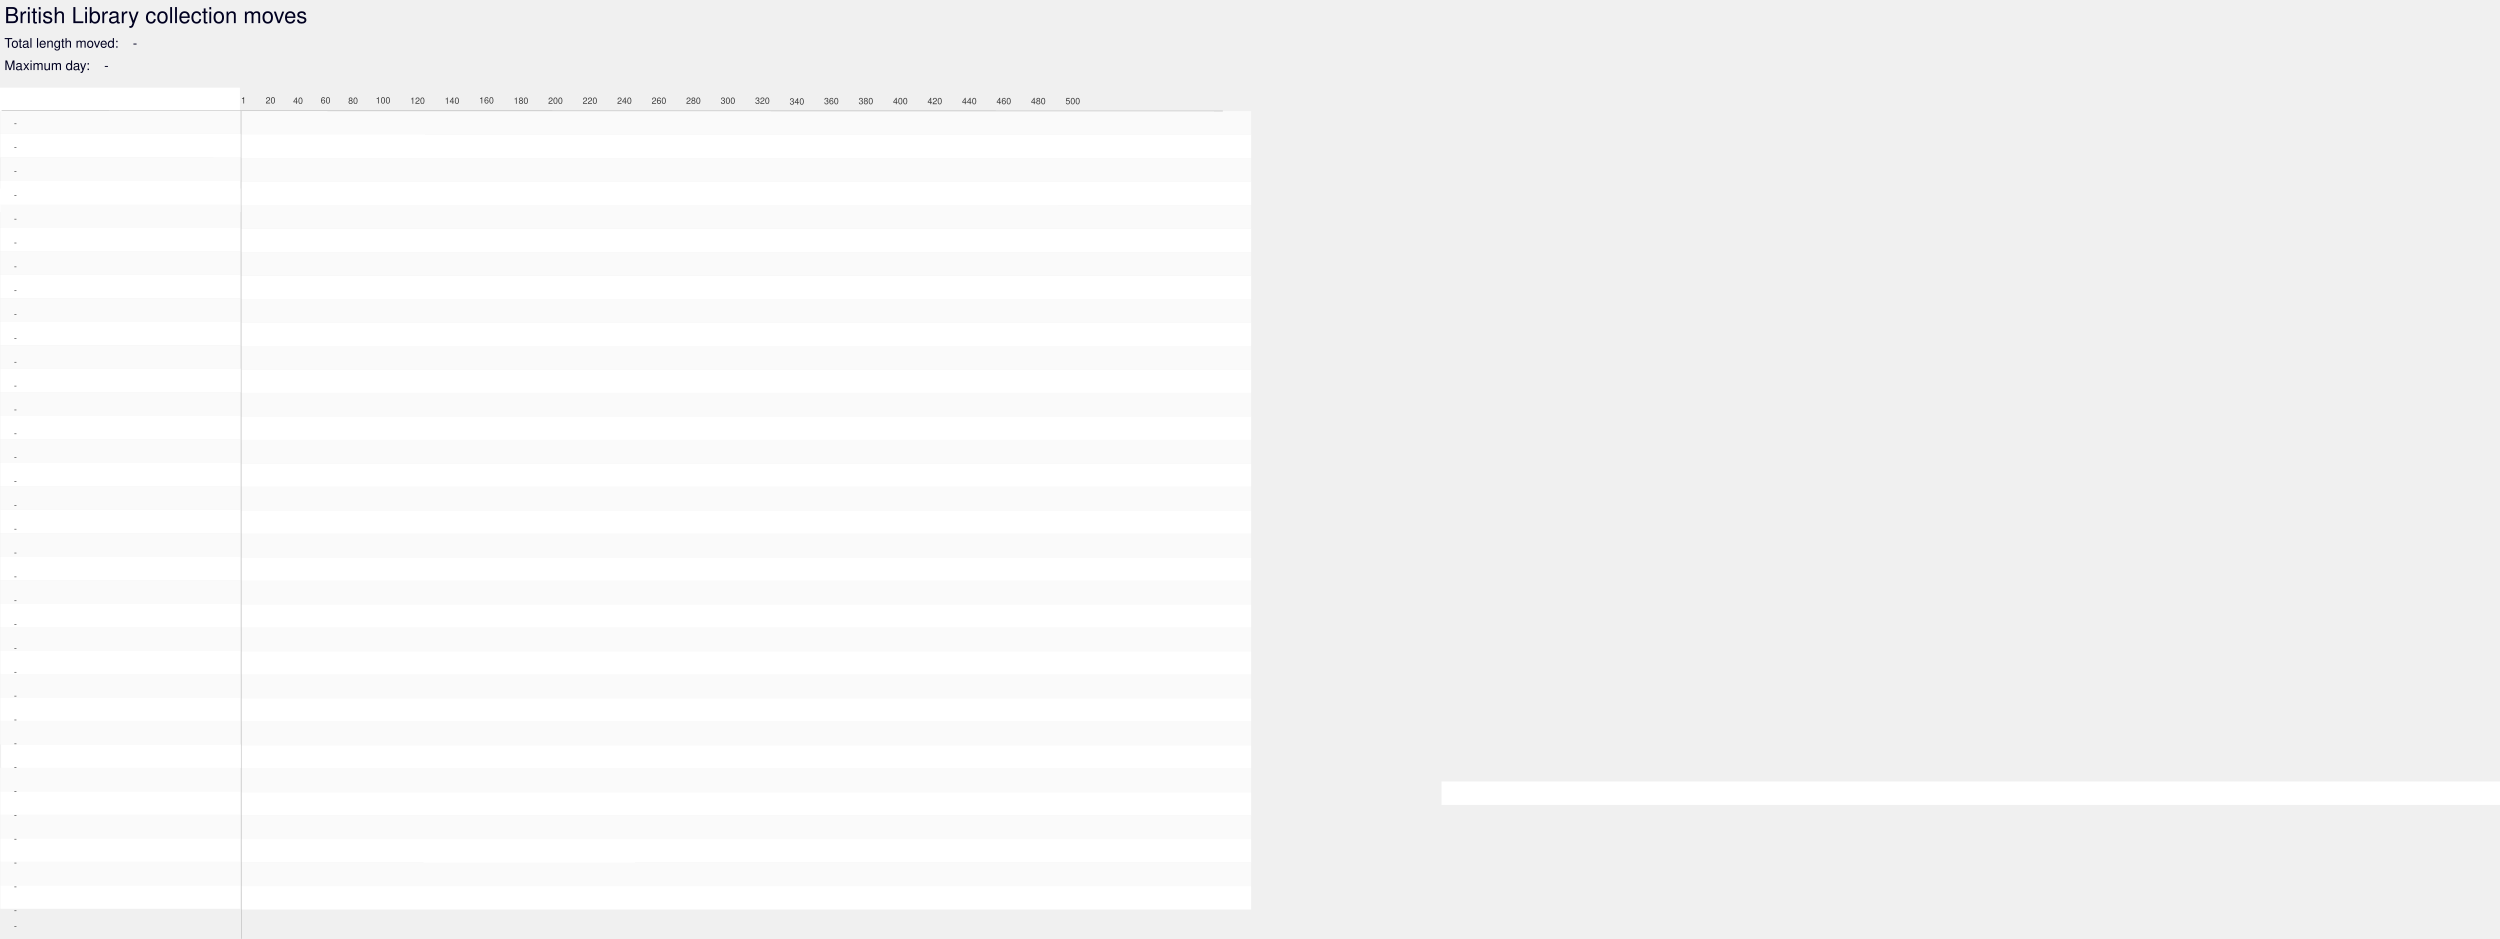
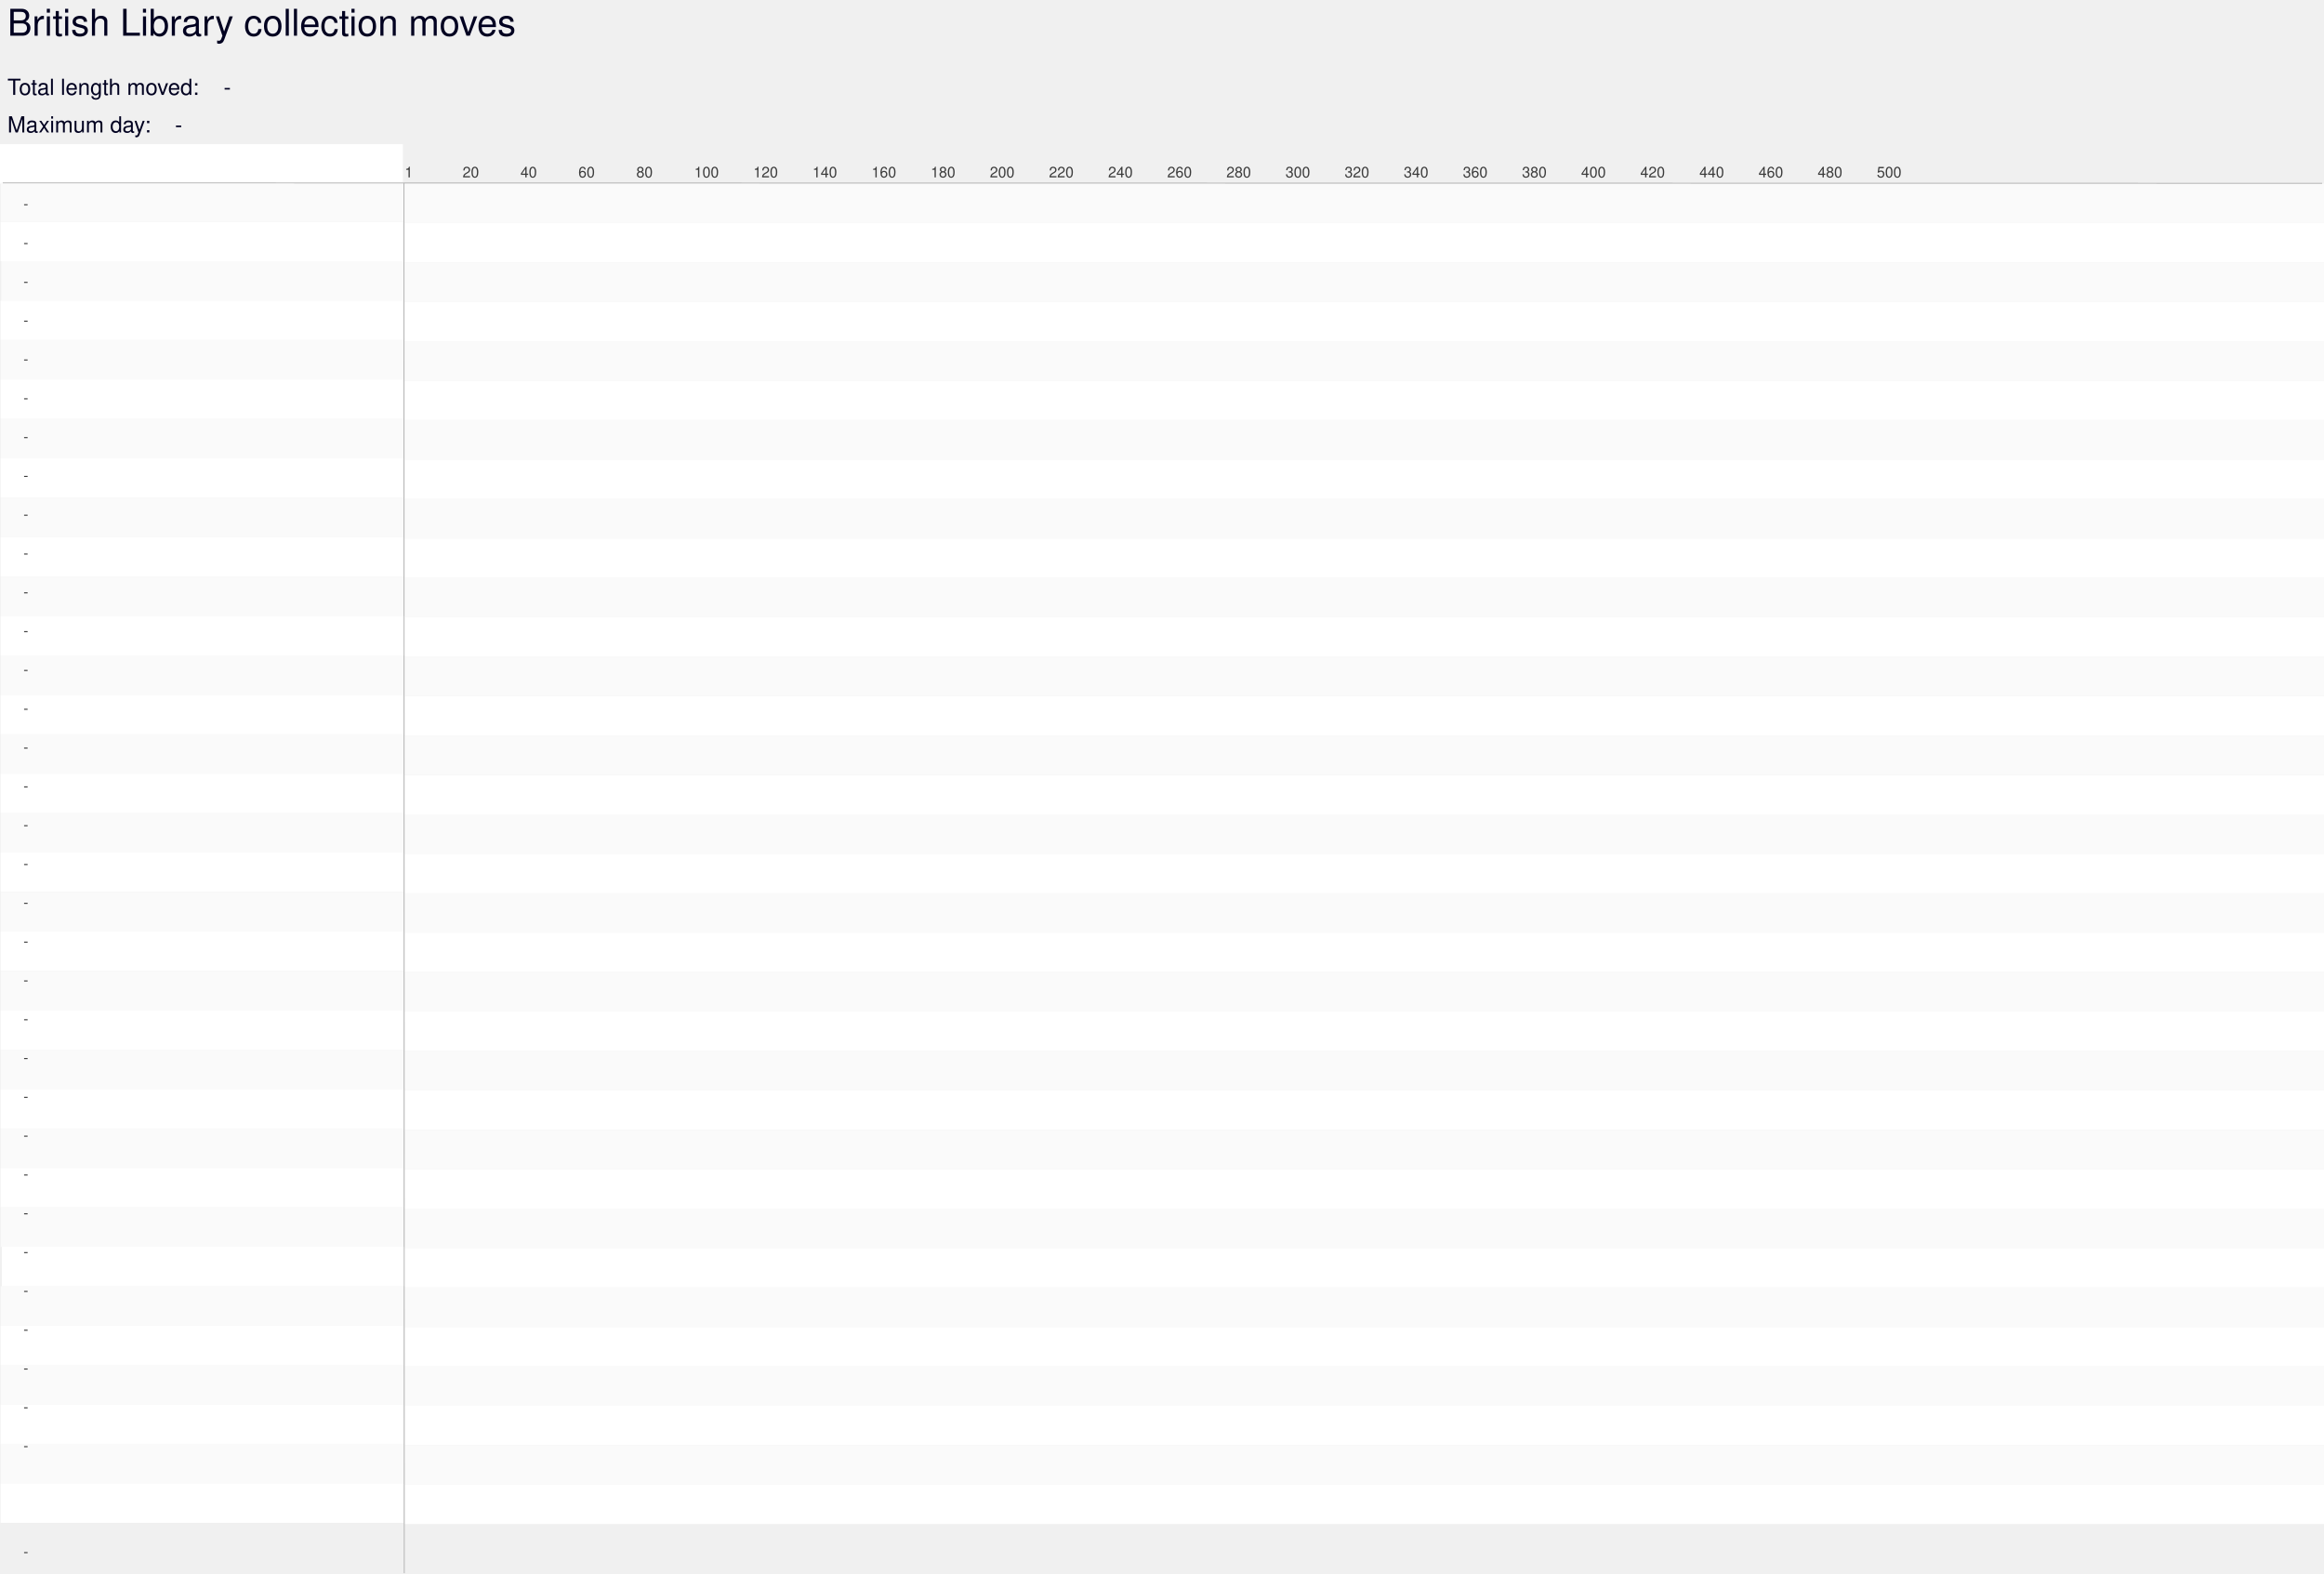
- <svg xmlns="http://www.w3.org/2000/svg" width="6814px" height="2559px" viewBox="0 0 6814 2559" version="1.1">
+ <svg xmlns="http://www.w3.org/2000/svg" width="3773px" height="2554px" viewBox="0 0 3773 2554" version="1.1">
  <g id="Page-1" stroke="none" stroke-width="1" fill="none" fill-rule="evenodd">
-     <g id="drawSVG" transform="translate(0, 5)">
-       <polygon id="Rectangle-Copy-19-Copy" fill="#FFFFFF" fill-rule="nonzero" points="0 509 2885 509 2885 573 0 573 0 545.313" />
-       <rect id="Rectangle-Copy-22" fill="#FFFFFF" fill-rule="nonzero" x="3929" y="2125" width="2885" height="64" />
-       <rect id="Rectangle-Copy-24" fill="#FFFFFF" fill-rule="nonzero" x="1154.5" y="2291" width="576" height="64" />
-       <polygon id="Rectangle-Copy-Copy" fill="#FFFFFF" fill-rule="nonzero" points="582 360 1158 360 1158 424 582 424 582 396.313" />
-       <polygon id="Rectangle-Copy-Copy-2" fill="#FFFFFF" fill-rule="nonzero" points="657 362 3410 362 3410 426 657 426 657 398.313" />
-       <rect id="Rectangle-Copy-2" fill="#FAFAFA" fill-rule="nonzero" x="657" y="298" width="2753" height="64" />
-       <polygon id="Rectangle-Copy-Copy-3" fill="#FFFFFF" fill-rule="nonzero" points="657 490 3410 490 3410 554 657 554 657 526.313" />
-       <rect id="Rectangle-Copy-3" fill="#FAFAFA" fill-rule="nonzero" x="657" y="426" width="2753" height="64" />
-       <polygon id="Rectangle-Copy-Copy-4" fill="#FFFFFF" fill-rule="nonzero" points="657 618 3410 618 3410 682 657 682 657 654.313" />
-       <rect id="Rectangle-Copy-4" fill="#FAFAFA" fill-rule="nonzero" x="657" y="554" width="2753" height="64" />
-       <polygon id="Rectangle-Copy-Copy-5" fill="#FFFFFF" fill-rule="nonzero" points="657 746 3410 746 3410 810 657 810 657 782.313" />
-       <rect id="Rectangle-Copy-5" fill="#FAFAFA" fill-rule="nonzero" x="657" y="682" width="2753" height="64" />
-       <polygon id="Rectangle-Copy-Copy-6" fill="#FFFFFF" fill-rule="nonzero" points="657 874 3410 874 3410 938 657 938 657 910.313" />
-       <rect id="Rectangle-Copy-6" fill="#FAFAFA" fill-rule="nonzero" x="657" y="810" width="2753" height="64" />
-       <polygon id="Rectangle-Copy-Copy-7" fill="#FFFFFF" fill-rule="nonzero" points="657 1002 3410 1002 3410 1066 657 1066 657 1038.313" />
-       <rect id="Rectangle-Copy-7" fill="#FAFAFA" fill-rule="nonzero" x="657" y="938" width="2753" height="64" />
-       <polygon id="Rectangle-Copy-Copy-8" fill="#FFFFFF" fill-rule="nonzero" points="657 1130 3410 1130 3410 1194 657 1194 657 1166.313" />
-       <rect id="Rectangle-Copy-8" fill="#FAFAFA" fill-rule="nonzero" x="657" y="1066" width="2753" height="64" />
-       <polygon id="Rectangle-Copy-Copy-9" fill="#FFFFFF" fill-rule="nonzero" points="657 1258 3410 1258 3410 1322 657 1322 657 1294.313" />
-       <rect id="Rectangle-Copy-9" fill="#FAFAFA" fill-rule="nonzero" x="657" y="1194" width="2753" height="64" />
-       <polygon id="Rectangle-Copy-Copy-10" fill="#FFFFFF" fill-rule="nonzero" points="657 1386 3410 1386 3410 1450 657 1450 657 1422.313" />
-       <rect id="Rectangle-Copy-10" fill="#FAFAFA" fill-rule="nonzero" x="657" y="1322" width="2753" height="64" />
-       <polygon id="Rectangle-Copy-Copy-11" fill="#FFFFFF" fill-rule="nonzero" points="657 1514 3410 1514 3410 1578 657 1578 657 1550.313" />
-       <rect id="Rectangle-Copy-11" fill="#FAFAFA" fill-rule="nonzero" x="657" y="1450" width="2753" height="64" />
-       <polygon id="Rectangle-Copy-Copy-12" fill="#FFFFFF" fill-rule="nonzero" points="657 1642 3410 1642 3410 1706 657 1706 657 1678.313" />
-       <rect id="Rectangle-Copy-12" fill="#FAFAFA" fill-rule="nonzero" x="657" y="1578" width="2753" height="64" />
-       <polygon id="Rectangle-Copy-Copy-13" fill="#FFFFFF" fill-rule="nonzero" points="657 1770 3410 1770 3410 1834 657 1834 657 1806.313" />
-       <rect id="Rectangle-Copy-13" fill="#FAFAFA" fill-rule="nonzero" x="657" y="1706" width="2753" height="64" />
-       <polygon id="Rectangle-Copy-Copy-14" fill="#FFFFFF" fill-rule="nonzero" points="657 1898 3410 1898 3410 1962 657 1962 657 1934.313" />
-       <rect id="Rectangle-Copy-14" fill="#FAFAFA" fill-rule="nonzero" x="657" y="1834" width="2753" height="64" />
-       <polygon id="Rectangle-Copy-Copy-15" fill="#FFFFFF" fill-rule="nonzero" points="657 2026 3410 2026 3410 2090 657 2090 657 2062.313" />
-       <rect id="Rectangle-Copy-15" fill="#FAFAFA" fill-rule="nonzero" x="657" y="1962" width="2753" height="64" />
-       <polygon id="Rectangle-Copy-Copy-16" fill="#FFFFFF" fill-rule="nonzero" points="657 2154 3410 2154 3410 2218 657 2218 657 2190.313" />
-       <rect id="Rectangle-Copy-16" fill="#FAFAFA" fill-rule="nonzero" x="657" y="2090" width="2753" height="64" />
-       <polygon id="Rectangle-Copy-Copy-17" fill="#FFFFFF" fill-rule="nonzero" points="657 2282 3410 2282 3410 2346 657 2346 657 2318.313" />
-       <rect id="Rectangle-Copy-17" fill="#FAFAFA" fill-rule="nonzero" x="657" y="2218" width="2753" height="64" />
-       <polygon id="Rectangle-Copy-Copy-18" fill="#FFFFFF" fill-rule="nonzero" points="657 2410 3410 2410 3410 2474 657 2474 657 2446.313" />
-       <rect id="Rectangle-Copy-18" fill="#FAFAFA" fill-rule="nonzero" x="657" y="2346" width="2753" height="64" />
-       <g id="timeline" transform="translate(657, 254)" fill="#3B3B3B" fill-rule="nonzero" font-family="Helvetica-Light, Helvetica" font-size="24" font-weight="300">
-         <g id="400" transform="translate(1777, 2)">
+     <g id="drawSVG">
+       <polygon id="Rectangle-Copy-Copy-2" fill="#FFFFFF" fill-rule="nonzero" points="657 362 3773 362 3773 426 657 426 657 398.313" />
+       <rect id="Rectangle-Copy-2" fill="#FAFAFA" fill-rule="nonzero" x="657" y="298" width="3116" height="64" />
+       <polygon id="Rectangle-Copy-Copy-3" fill="#FFFFFF" fill-rule="nonzero" points="657 490 3773 490 3773 554 657 554 657 526.313" />
+       <rect id="Rectangle-Copy-3" fill="#FAFAFA" fill-rule="nonzero" x="657" y="426" width="3116" height="64" />
+       <polygon id="Rectangle-Copy-Copy-4" fill="#FFFFFF" fill-rule="nonzero" points="657 618 3773 618 3773 682 657 682 657 654.313" />
+       <rect id="Rectangle-Copy-4" fill="#FAFAFA" fill-rule="nonzero" x="657" y="554" width="3116" height="64" />
+       <polygon id="Rectangle-Copy-Copy-5" fill="#FFFFFF" fill-rule="nonzero" points="657 746 3773 746 3773 810 657 810 657 782.313" />
+       <rect id="Rectangle-Copy-5" fill="#FAFAFA" fill-rule="nonzero" x="657" y="682" width="3116" height="64" />
+       <polygon id="Rectangle-Copy-Copy-6" fill="#FFFFFF" fill-rule="nonzero" points="657 874 3773 874 3773 938 657 938 657 910.313" />
+       <rect id="Rectangle-Copy-6" fill="#FAFAFA" fill-rule="nonzero" x="657" y="810" width="3116" height="64" />
+       <polygon id="Rectangle-Copy-Copy-7" fill="#FFFFFF" fill-rule="nonzero" points="657 1002 3773 1002 3773 1066 657 1066 657 1038.313" />
+       <rect id="Rectangle-Copy-7" fill="#FAFAFA" fill-rule="nonzero" x="657" y="938" width="3116" height="64" />
+       <polygon id="Rectangle-Copy-Copy-8" fill="#FFFFFF" fill-rule="nonzero" points="657 1130 3773 1130 3773 1194 657 1194 657 1166.313" />
+       <rect id="Rectangle-Copy-8" fill="#FAFAFA" fill-rule="nonzero" x="657" y="1066" width="3116" height="64" />
+       <polygon id="Rectangle-Copy-Copy-9" fill="#FFFFFF" fill-rule="nonzero" points="657 1258 3773 1258 3773 1322 657 1322 657 1294.313" />
+       <rect id="Rectangle-Copy-9" fill="#FAFAFA" fill-rule="nonzero" x="657" y="1194" width="3116" height="64" />
+       <polygon id="Rectangle-Copy-Copy-10" fill="#FFFFFF" fill-rule="nonzero" points="657 1386 3773 1386 3773 1450 657 1450 657 1422.313" />
+       <rect id="Rectangle-Copy-10" fill="#FAFAFA" fill-rule="nonzero" x="657" y="1322" width="3116" height="64" />
+       <polygon id="Rectangle-Copy-Copy-11" fill="#FFFFFF" fill-rule="nonzero" points="657 1514 3773 1514 3773 1578 657 1578 657 1550.313" />
+       <rect id="Rectangle-Copy-11" fill="#FAFAFA" fill-rule="nonzero" x="657" y="1450" width="3116" height="64" />
+       <polygon id="Rectangle-Copy-Copy-12" fill="#FFFFFF" fill-rule="nonzero" points="657 1642 3773 1642 3773 1706 657 1706 657 1678.313" />
+       <rect id="Rectangle-Copy-12" fill="#FAFAFA" fill-rule="nonzero" x="657" y="1578" width="3116" height="64" />
+       <polygon id="Rectangle-Copy-Copy-13" fill="#FFFFFF" fill-rule="nonzero" points="657 1770 3773 1770 3773 1834 657 1834 657 1806.313" />
+       <rect id="Rectangle-Copy-13" fill="#FAFAFA" fill-rule="nonzero" x="657" y="1706" width="3116" height="64" />
+       <polygon id="Rectangle-Copy-Copy-14" fill="#FFFFFF" fill-rule="nonzero" points="657 1898 3773 1898 3773 1962 657 1962 657 1934.313" />
+       <rect id="Rectangle-Copy-14" fill="#FAFAFA" fill-rule="nonzero" x="657" y="1834" width="3116" height="64" />
+       <polygon id="Rectangle-Copy-Copy-15" fill="#FFFFFF" fill-rule="nonzero" points="657 2026 3773 2026 3773 2090 657 2090 657 2062.313" />
+       <rect id="Rectangle-Copy-15" fill="#FAFAFA" fill-rule="nonzero" x="657" y="1962" width="3116" height="64" />
+       <polygon id="Rectangle-Copy-Copy-16" fill="#FFFFFF" fill-rule="nonzero" points="657 2154 3773 2154 3773 2218 657 2218 657 2190.313" />
+       <rect id="Rectangle-Copy-16" fill="#FAFAFA" fill-rule="nonzero" x="657" y="2090" width="3116" height="64" />
+       <polygon id="Rectangle-Copy-Copy-17" fill="#FFFFFF" fill-rule="nonzero" points="657 2282 3773 2282 3773 2346 657 2346 657 2318.313" />
+       <rect id="Rectangle-Copy-17" fill="#FAFAFA" fill-rule="nonzero" x="657" y="2218" width="3116" height="64" />
+       <polygon id="Rectangle-Copy-Copy-18" fill="#FFFFFF" fill-rule="nonzero" points="657 2410 3773 2410 3773 2474 657 2474 657 2446.313" />
+       <rect id="Rectangle-Copy-18" fill="#FAFAFA" fill-rule="nonzero" x="657" y="2346" width="3116" height="64" />
+       <g id="timeline" transform="translate(657, 265)" fill="#3B3B3B" fill-rule="nonzero" font-family="Helvetica-Light, Helvetica" font-size="24" font-weight="300">
+         <g id="400" transform="translate(1910, 0)">
          <text>
            <tspan x="0" y="23">400</tspan>
          </text>
        </g>
-         <g id="420" transform="translate(1871, 2)">
+         <g id="420" transform="translate(2006, 0)">
          <text>
            <tspan x="0" y="23">420</tspan>
          </text>
        </g>
-         <g id="440" transform="translate(1965, 2)">
+         <g id="440" transform="translate(2102, 0)">
          <text>
            <tspan x="0" y="23">440</tspan>
          </text>
        </g>
-         <g id="460" transform="translate(2059, 2)">
+         <g id="460" transform="translate(2198, 0)">
          <text>
            <tspan x="0" y="23">460</tspan>
          </text>
        </g>
-         <g id="480" transform="translate(2153, 2)">
+         <g id="480" transform="translate(2294, 0)">
          <text>
            <tspan x="0" y="23">480</tspan>
          </text>
        </g>
-         <g id="500" transform="translate(2247, 2)">
+         <g id="500" transform="translate(2390, 0)">
          <text>
            <tspan x="0" y="23">500</tspan>
          </text>
        </g>
-         <g id="20" transform="translate(67, 0)">
+         <g id="20" transform="translate(94, 0)">
          <text>
            <tspan x="0" y="23">20</tspan>
          </text>
        </g>
-         <g id="40" transform="translate(142, 1)">
+         <g id="40" transform="translate(188, 0)">
          <text>
            <tspan x="0" y="23">40</tspan>
          </text>
        </g>
-         <g id="60" transform="translate(217, 0)">
+         <g id="60" transform="translate(282, 0)">
          <text>
            <tspan x="0" y="23">60</tspan>
          </text>
        </g>
-         <g id="80" transform="translate(292, 1)">
+         <g id="80" transform="translate(376, 0)">
          <text>
            <tspan x="0" y="23">80</tspan>
          </text>
        </g>
-         <g id="100" transform="translate(367, 0)">
+         <g id="100" transform="translate(470, 0)">
          <text>
            <tspan x="0" y="23">100</tspan>
          </text>
        </g>
-         <g id="120" transform="translate(461, 1)">
+         <g id="120" transform="translate(566, 0)">
          <text>
            <tspan x="0" y="23">120</tspan>
          </text>
        </g>
-         <g id="140" transform="translate(555, 1)">
+         <g id="140" transform="translate(662, 0)">
          <text>
            <tspan x="0" y="23">140</tspan>
          </text>
        </g>
-         <g id="160" transform="translate(649, 0)">
+         <g id="160" transform="translate(758, 0)">
          <text>
            <tspan x="0" y="23">160</tspan>
          </text>
        </g>
-         <g id="180" transform="translate(743, 1)">
+         <g id="180" transform="translate(854, 0)">
          <text>
            <tspan x="0" y="23">180</tspan>
          </text>
        </g>
-         <g id="200" transform="translate(837, 1)">
+         <g id="200" transform="translate(950, 0)">
          <text>
            <tspan x="0" y="23">200</tspan>
          </text>
        </g>
-         <g id="220" transform="translate(931, 1)">
+         <g id="220" transform="translate(1046, 0)">
          <text>
            <tspan x="0" y="23">220</tspan>
          </text>
        </g>
-         <g id="240" transform="translate(1025, 1)">
+         <g id="240" transform="translate(1142, 0)">
          <text>
            <tspan x="0" y="23">240</tspan>
          </text>
        </g>
-         <g id="260" transform="translate(1119, 1)">
+         <g id="260" transform="translate(1238, 0)">
          <text>
            <tspan x="0" y="23">260</tspan>
          </text>
        </g>
-         <g id="280" transform="translate(1213, 1)">
+         <g id="280" transform="translate(1334, 0)">
          <text>
            <tspan x="0" y="23">280</tspan>
          </text>
        </g>
-         <g id="300" transform="translate(1307, 1)">
+         <g id="300" transform="translate(1430, 0)">
          <text>
            <tspan x="0" y="23">300</tspan>
          </text>
        </g>
-         <g id="320" transform="translate(1401, 1)">
+         <g id="320" transform="translate(1526, 0)">
          <text>
            <tspan x="0" y="23">320</tspan>
          </text>
        </g>
-         <g id="340" transform="translate(1495, 3)">
+         <g id="340" transform="translate(1622, 0)">
          <text>
            <tspan x="0" y="23">340</tspan>
          </text>
        </g>
-         <g id="360" transform="translate(1589, 2)">
+         <g id="360" transform="translate(1718, 0)">
          <text>
            <tspan x="0" y="23">360</tspan>
          </text>
        </g>
-         <g id="380" transform="translate(1683, 2)">
+         <g id="380" transform="translate(1814, 0)">
          <text>
            <tspan x="0" y="23">380</tspan>
          </text>
        </g>
        <g id="1">
          <text>
            <tspan x="0" y="23">1</tspan>
          </text>
        </g>
      </g>
      <g id="sticky-svg">
        <polygon id="Rectangle-Copy" fill="#FFFFFF" fill-rule="nonzero" points="1 360 655 360 655 424 1 424 1 396.313" />
        <polygon id="Rectangle-Copy-Copy" fill="#FFFFFF" fill-rule="nonzero" points="0 234 654 234 654 298 0 298 0 270.313" />
        <rect id="Rectangle" fill="#FAFAFA" fill-rule="nonzero" x="1" y="296" width="654" height="64" />
        <rect id="Rectangle-Copy-4" fill="#FAFAFA" fill-rule="nonzero" x="1" y="552" width="654" height="64" />
        <rect id="Rectangle-Copy-2" fill="#FAFAFA" fill-rule="nonzero" x="2" y="424" width="654" height="64" />
        <rect id="Rectangle-Copy-3" fill="#FFFFFF" fill-rule="nonzero" x="1" y="488" width="654" height="64" />
        <rect id="Rectangle-Copy-5" fill="#FFFFFF" fill-rule="nonzero" x="1" y="616" width="654" height="64" />
        <rect id="Rectangle-Copy-8" fill="#FAFAFA" fill-rule="nonzero" x="1" y="680" width="654" height="64" />
        <rect id="Rectangle-Copy-7-2" fill="#FFFFFF" fill-rule="nonzero" x="1" y="744" width="654" height="64" />
        <rect id="Rectangle-Copy-10" fill="#FAFAFA" fill-rule="nonzero" x="1" y="808" width="654" height="64" />
        <rect id="Rectangle-Copy-9" fill="#FFFFFF" fill-rule="nonzero" x="1" y="872" width="654" height="64" />
        <rect id="Rectangle-Copy-10" fill="#FAFAFA" fill-rule="nonzero" x="1" y="936" width="654" height="64" />
        <rect id="Rectangle-Copy-9" fill="#FFFFFF" fill-rule="nonzero" x="1" y="1000" width="656" height="64" />
        <rect id="Rectangle-Copy-10" fill="#FAFAFA" fill-rule="nonzero" x="1" y="1064" width="654" height="64" />
        <rect id="Rectangle-Copy-9" fill="#FFFFFF" fill-rule="nonzero" x="1" y="1128" width="654" height="64" />
        <rect id="Rectangle-Copy-10" fill="#FAFAFA" fill-rule="nonzero" x="1" y="1192" width="654" height="64" />
        <rect id="Rectangle-Copy-9" fill="#FFFFFF" fill-rule="nonzero" x="1" y="1256" width="654" height="64" />
        <rect id="Rectangle-Copy-10" fill="#FAFAFA" fill-rule="nonzero" x="1" y="1320" width="654" height="64" />
        <rect id="Rectangle-Copy-9" fill="#FFFFFF" fill-rule="nonzero" x="1" y="1384" width="654" height="64" />
        <rect id="Rectangle-Copy-10" fill="#FAFAFA" fill-rule="nonzero" x="1" y="1448" width="654" height="64" />
        <rect id="Rectangle-Copy-11" fill="#FFFFFF" fill-rule="nonzero" x="1" y="1512" width="654" height="64" />
        <rect id="Rectangle-Copy-12" fill="#FAFAFA" fill-rule="nonzero" x="1" y="1576" width="654" height="64" />
        <rect id="Rectangle-Copy-13" fill="#FFFFFF" fill-rule="nonzero" x="1" y="1640" width="654" height="64" />
        <rect id="Rectangle-Copy-14" fill="#FAFAFA" fill-rule="nonzero" x="1" y="1704" width="654" height="64" />
        <rect id="Rectangle-Copy-10" fill="#FAFAFA" fill-rule="nonzero" x="1" y="1832" width="654" height="64" />
        <rect id="Rectangle-Copy-9" fill="#FFFFFF" fill-rule="nonzero" x="1" y="1768" width="654" height="64" />
        <rect id="Rectangle-Copy-10" fill="#FAFAFA" fill-rule="nonzero" x="1" y="1960" width="654" height="64" />
        <rect id="Rectangle-Copy-9" fill="#FFFFFF" fill-rule="nonzero" x="1" y="1896" width="654" height="64" />
        <rect id="Rectangle-Copy-10" fill="#FAFAFA" fill-rule="nonzero" x="1" y="2088" width="654" height="64" />
        <rect id="Rectangle-Copy-9" fill="#FFFFFF" fill-rule="nonzero" x="3" y="2024" width="654" height="64" />
        <rect id="Rectangle-Copy-16" fill="#FAFAFA" fill-rule="nonzero" x="1" y="2216" width="654" height="64" />
        <rect id="Rectangle-Copy-18" fill="#FAFAFA" fill-rule="nonzero" x="1" y="2344" width="654" height="64" />
        <rect id="Rectangle-Copy-15" fill="#FFFFFF" fill-rule="nonzero" x="1" y="2152" width="654" height="64" />
        <rect id="Rectangle-Copy-17" fill="#FFFFFF" fill-rule="nonzero" x="1" y="2280" width="654" height="64" />
        <rect id="Rectangle-Copy-17" fill="#FFFFFF" fill-rule="nonzero" x="1" y="2408" width="654" height="64" />
-         <line x1="657" y1="298" x2="657.375" y2="2553.25" id="line_1" stroke="#979797" stroke-linecap="square" />
-         <line x1="5" y1="297" x2="3332.5" y2="297.5" id="Line" stroke="#979797" stroke-linecap="square" />
+         <line x1="656" y1="298" x2="656.375" y2="2553.25" id="line_1" stroke="#979797" stroke-linecap="square" />
+         <line x1="5" y1="297" x2="3769.5" y2="297.5" id="Line" stroke="#979797" stroke-linecap="square" />
        <text id="-" fill="#3B3B3B" fill-rule="nonzero" font-family="Helvetica-Light, Helvetica" font-size="24" font-weight="300">
          <tspan x="38" y="2527">-</tspan>
        </text>
        <text id="British-Library-collection-moves" fill="#000020" fill-rule="nonzero" font-family="Helvetica-Light, Helvetica" font-size="60" font-weight="300">
          <tspan x="12" y="58">British Library collection moves</tspan>
        </text>
        <text id="Total-length-moved:" fill="#000020" fill-rule="nonzero" font-family="Helvetica-Light, Helvetica" font-size="36" font-weight="300">
-           <tspan x="12" y="125">Total length moved:</tspan>
-         </text>
-         <text id="length_moved" fill="#000020" fill-rule="nonzero" font-family="Helvetica-Light, Helvetica" font-size="36" font-weight="300">
-           <tspan x="362" y="125">-</tspan>
-         </text>
-         <text id="maximum_day" fill="#000020" fill-rule="nonzero" font-family="Helvetica-Light, Helvetica" font-size="36" font-weight="300">
-           <tspan x="284" y="186">-</tspan>
+           <tspan x="12" y="154">Total length moved:</tspan>
        </text>
        <text id="Maximum-day:" fill="#000020" fill-rule="nonzero" font-family="Helvetica-Light, Helvetica" font-size="36" font-weight="300">
-           <tspan x="12" y="186">Maximum day:</tspan>
+           <tspan x="12" y="215">Maximum day:</tspan>
        </text>
-         <g id="variables" transform="translate(38, 316)" fill="#3B3B3B" fill-rule="nonzero" font-family="Helvetica-Light, Helvetica" font-size="24" font-weight="300">
-           <g id="move_1">
-             <text id="-">
-               <tspan x="0" y="23">-</tspan>
-             </text>
-           </g>
-           <g id="move_2" transform="translate(0, 65)">
-             <text id="-">
-               <tspan x="0" y="23">-</tspan>
-             </text>
-           </g>
-           <g id="move_3" transform="translate(0, 130)">
-             <text id="-">
-               <tspan x="0" y="23">-</tspan>
-             </text>
-           </g>
-           <g id="move_4" transform="translate(0, 195)">
-             <text id="-">
-               <tspan x="0" y="23">-</tspan>
-             </text>
-           </g>
-           <g id="move_5" transform="translate(0, 260)">
-             <text id="-">
-               <tspan x="0" y="23">-</tspan>
-             </text>
-           </g>
-           <g id="move_6" transform="translate(0, 325)">
-             <text id="-">
-               <tspan x="0" y="23">-</tspan>
-             </text>
-           </g>
-           <g id="move_7" transform="translate(0, 390)">
-             <text id="-">
-               <tspan x="0" y="23">-</tspan>
-             </text>
-           </g>
-           <g id="move_8" transform="translate(0, 455)">
-             <text id="-">
-               <tspan x="0" y="23">-</tspan>
-             </text>
-           </g>
-           <g id="move_9" transform="translate(0, 520)">
-             <text id="-">
-               <tspan x="0" y="23">-</tspan>
-             </text>
-           </g>
-           <g id="move_10" transform="translate(0, 585)">
-             <text id="-">
-               <tspan x="0" y="23">-</tspan>
-             </text>
-           </g>
-           <g id="move_11" transform="translate(0, 650)">
-             <text id="-">
-               <tspan x="0" y="23">-</tspan>
-             </text>
-           </g>
-           <g id="move_12" transform="translate(0, 715)">
-             <text id="-">
-               <tspan x="0" y="23">-</tspan>
-             </text>
-           </g>
-           <g id="move_13" transform="translate(0, 780)">
-             <text id="-">
-               <tspan x="0" y="23">-</tspan>
-             </text>
-           </g>
-           <g id="move_14" transform="translate(0, 845)">
-             <text id="-">
-               <tspan x="0" y="23">-</tspan>
-             </text>
-           </g>
-           <g id="move_15" transform="translate(0, 910)">
-             <text id="-">
-               <tspan x="0" y="23">-</tspan>
-             </text>
-           </g>
-           <g id="move_16" transform="translate(0, 975)">
-             <text id="-">
-               <tspan x="0" y="23">-</tspan>
-             </text>
-           </g>
-           <g id="move_17" transform="translate(0, 1040)">
-             <text id="-">
-               <tspan x="0" y="23">-</tspan>
-             </text>
-           </g>
-           <g id="move_18" transform="translate(0, 2145)">
-             <text id="-">
-               <tspan x="0" y="23">-</tspan>
-             </text>
-           </g>
-           <g id="move_19" transform="translate(0, 1105)">
-             <text id="-">
-               <tspan x="0" y="23">-</tspan>
-             </text>
-           </g>
-           <g id="-" transform="translate(0, 1170)">
-             <text>
-               <tspan x="0" y="23">-</tspan>
-             </text>
-           </g>
-           <g id="-" transform="translate(0, 1235)">
-             <text>
-               <tspan x="0" y="23">-</tspan>
-             </text>
-           </g>
-           <g id="-" transform="translate(0, 1300)">
-             <text>
-               <tspan x="0" y="23">-</tspan>
-             </text>
-           </g>
-           <g id="-" transform="translate(0, 1365)">
-             <text>
-               <tspan x="0" y="23">-</tspan>
-             </text>
-           </g>
-           <g id="Group" transform="translate(0, 1495)">
-             <text id="-">
-               <tspan x="0" y="23">-</tspan>
-             </text>
-           </g>
-           <g id="Group" transform="translate(0, 1430)">
-             <text id="-">
-               <tspan x="0" y="23">-</tspan>
-             </text>
-           </g>
-           <g id="Group" transform="translate(0, 1625)">
-             <text id="-">
-               <tspan x="0" y="23">-</tspan>
-             </text>
-           </g>
-           <g id="Group" transform="translate(0, 1560)">
-             <text id="-">
-               <tspan x="0" y="23">-</tspan>
-             </text>
-           </g>
-           <g id="Group" transform="translate(0, 1755)">
-             <text id="-">
-               <tspan x="0" y="23">-</tspan>
-             </text>
-           </g>
-           <g id="Group" transform="translate(0, 1690)">
-             <text id="-">
-               <tspan x="0" y="23">-</tspan>
-             </text>
-           </g>
-           <g id="Group" transform="translate(0, 1885)">
-             <text id="-">
-               <tspan x="0" y="23">-</tspan>
-             </text>
-           </g>
-           <g id="Group" transform="translate(0, 2015)">
-             <text id="-">
-               <tspan x="0" y="23">-</tspan>
-             </text>
-           </g>
-           <g id="move_30" transform="translate(0, 1820)">
-             <text id="-">
-               <tspan x="0" y="23">-</tspan>
-             </text>
-           </g>
-           <g id="move_35" transform="translate(0, 2080)">
-             <text id="-">
-               <tspan x="0" y="23">-</tspan>
-             </text>
-           </g>
-           <g id="move_32" transform="translate(0, 1950)">
-             <text id="-">
-               <tspan x="0" y="23">-</tspan>
-             </text>
-           </g>
+         <g id="variables" transform="translate(38, 119)" fill-rule="nonzero" font-family="Helvetica-Light, Helvetica" font-weight="300">
+           <g id="move_1" transform="translate(0, 197)" fill="#3B3B3B" font-size="24">
+             <text id="-">
+               <tspan x="0" y="23">-</tspan>
+             </text>
+           </g>
+           <g id="move_2" transform="translate(0, 260)" fill="#3B3B3B" font-size="24">
+             <text id="-">
+               <tspan x="0" y="23">-</tspan>
+             </text>
+           </g>
+           <g id="move_3" transform="translate(0, 323)" fill="#3B3B3B" font-size="24">
+             <text id="-">
+               <tspan x="0" y="23">-</tspan>
+             </text>
+           </g>
+           <g id="move_4" transform="translate(0, 386)" fill="#3B3B3B" font-size="24">
+             <text id="-">
+               <tspan x="0" y="23">-</tspan>
+             </text>
+           </g>
+           <g id="move_5" transform="translate(0, 449)" fill="#3B3B3B" font-size="24">
+             <text id="-">
+               <tspan x="0" y="23">-</tspan>
+             </text>
+           </g>
+           <g id="move_6" transform="translate(0, 512)" fill="#3B3B3B" font-size="24">
+             <text id="-">
+               <tspan x="0" y="23">-</tspan>
+             </text>
+           </g>
+           <g id="move_7" transform="translate(0, 575)" fill="#3B3B3B" font-size="24">
+             <text id="-">
+               <tspan x="0" y="23">-</tspan>
+             </text>
+           </g>
+           <g id="move_8" transform="translate(0, 638)" fill="#3B3B3B" font-size="24">
+             <text id="-">
+               <tspan x="0" y="23">-</tspan>
+             </text>
+           </g>
+           <g id="move_9" transform="translate(0, 701)" fill="#3B3B3B" font-size="24">
+             <text id="-">
+               <tspan x="0" y="23">-</tspan>
+             </text>
+           </g>
+           <g id="move_10" transform="translate(0, 764)" fill="#3B3B3B" font-size="24">
+             <text id="-">
+               <tspan x="0" y="23">-</tspan>
+             </text>
+           </g>
+           <g id="move_11" transform="translate(0, 827)" fill="#3B3B3B" font-size="24">
+             <text id="-">
+               <tspan x="0" y="23">-</tspan>
+             </text>
+           </g>
+           <g id="move_12" transform="translate(0, 890)" fill="#3B3B3B" font-size="24">
+             <text id="-">
+               <tspan x="0" y="23">-</tspan>
+             </text>
+           </g>
+           <g id="move_13" transform="translate(0, 953)" fill="#3B3B3B" font-size="24">
+             <text id="-">
+               <tspan x="0" y="23">-</tspan>
+             </text>
+           </g>
+           <g id="move_14" transform="translate(0, 1016)" fill="#3B3B3B" font-size="24">
+             <text id="-">
+               <tspan x="0" y="23">-</tspan>
+             </text>
+           </g>
+           <g id="move_15" transform="translate(0, 1079)" fill="#3B3B3B" font-size="24">
+             <text id="-">
+               <tspan x="0" y="23">-</tspan>
+             </text>
+           </g>
+           <g id="move_16" transform="translate(0, 1142)" fill="#3B3B3B" font-size="24">
+             <text id="-">
+               <tspan x="0" y="23">-</tspan>
+             </text>
+           </g>
+           <g id="move_17" transform="translate(0, 1205)" fill="#3B3B3B" font-size="24">
+             <text id="-">
+               <tspan x="0" y="23">-</tspan>
+             </text>
+           </g>
+           <g id="move_18" transform="translate(0, 1268)" fill="#3B3B3B" font-size="24">
+             <text id="-">
+               <tspan x="0" y="23">-</tspan>
+             </text>
+           </g>
+           <g id="move_19" transform="translate(0, 1331)" fill="#3B3B3B" font-size="24">
+             <g id="-">
+               <text>
+                 <tspan x="0" y="23">-</tspan>
+               </text>
+             </g>
+           </g>
+           <g id="move_20" transform="translate(0, 1394)" fill="#3B3B3B" font-size="24">
+             <g id="-">
+               <text>
+                 <tspan x="0" y="23">-</tspan>
+               </text>
+             </g>
+           </g>
+           <g id="move_21" transform="translate(0, 1457)" fill="#3B3B3B" font-size="24">
+             <g id="-">
+               <text>
+                 <tspan x="0" y="23">-</tspan>
+               </text>
+             </g>
+           </g>
+           <g id="move_22" transform="translate(0, 1520)" fill="#3B3B3B" font-size="24">
+             <g id="-">
+               <text>
+                 <tspan x="0" y="23">-</tspan>
+               </text>
+             </g>
+           </g>
+           <g id="move_23" transform="translate(0, 1583)" fill="#3B3B3B" font-size="24">
+             <g id="Group">
+               <text id="-">
+                 <tspan x="0" y="23">-</tspan>
+               </text>
+             </g>
+           </g>
+           <g id="move_24" transform="translate(0, 1646)" fill="#3B3B3B" font-size="24">
+             <g id="Group">
+               <text id="-">
+                 <tspan x="0" y="23">-</tspan>
+               </text>
+             </g>
+           </g>
+           <g id="move_27" transform="translate(0, 1772)" fill="#3B3B3B" font-size="24">
+             <g id="Group">
+               <text id="-">
+                 <tspan x="0" y="23">-</tspan>
+               </text>
+             </g>
+           </g>
+           <g id="move_26" transform="translate(0, 1709)" fill="#3B3B3B" font-size="24">
+             <g id="Group">
+               <text id="-">
+                 <tspan x="0" y="23">-</tspan>
+               </text>
+             </g>
+           </g>
+           <g id="move_29" transform="translate(0, 1898)" fill="#3B3B3B" font-size="24">
+             <g id="Group">
+               <text id="-">
+                 <tspan x="0" y="23">-</tspan>
+               </text>
+             </g>
+           </g>
+           <g id="move_28" transform="translate(0, 1835)" fill="#3B3B3B" font-size="24">
+             <g id="Group">
+               <text id="-">
+                 <tspan x="0" y="23">-</tspan>
+               </text>
+             </g>
+           </g>
+           <g id="move_31" transform="translate(0, 2024)" fill="#3B3B3B" font-size="24">
+             <g id="Group">
+               <text id="-">
+                 <tspan x="0" y="23">-</tspan>
+               </text>
+             </g>
+           </g>
+           <g id="move_33" transform="translate(0, 2150)" fill="#3B3B3B" font-size="24">
+             <g id="Group">
+               <text id="-">
+                 <tspan x="0" y="23">-</tspan>
+               </text>
+             </g>
+           </g>
+           <g id="move_30" transform="translate(0, 1961)" fill="#3B3B3B" font-size="24">
+             <text id="-">
+               <tspan x="0" y="23">-</tspan>
+             </text>
+           </g>
+           <g id="move_35" transform="translate(0, 2213)" fill="#3B3B3B" font-size="24">
+             <text id="-">
+               <tspan x="0" y="23">-</tspan>
+             </text>
+           </g>
+           <g id="move_32" transform="translate(0, 2087)" fill="#3B3B3B" font-size="24">
+             <text id="-">
+               <tspan x="0" y="23">-</tspan>
+             </text>
+           </g>
+           <text id="length_moved" fill="#000020" font-size="36">
+             <tspan x="325" y="35">-</tspan>
+           </text>
+           <text id="maximum_day" fill="#000020" font-size="36">
+             <tspan x="246" y="96">-</tspan>
+           </text>
        </g>
      </g>
    </g>
  </g>
</svg>
